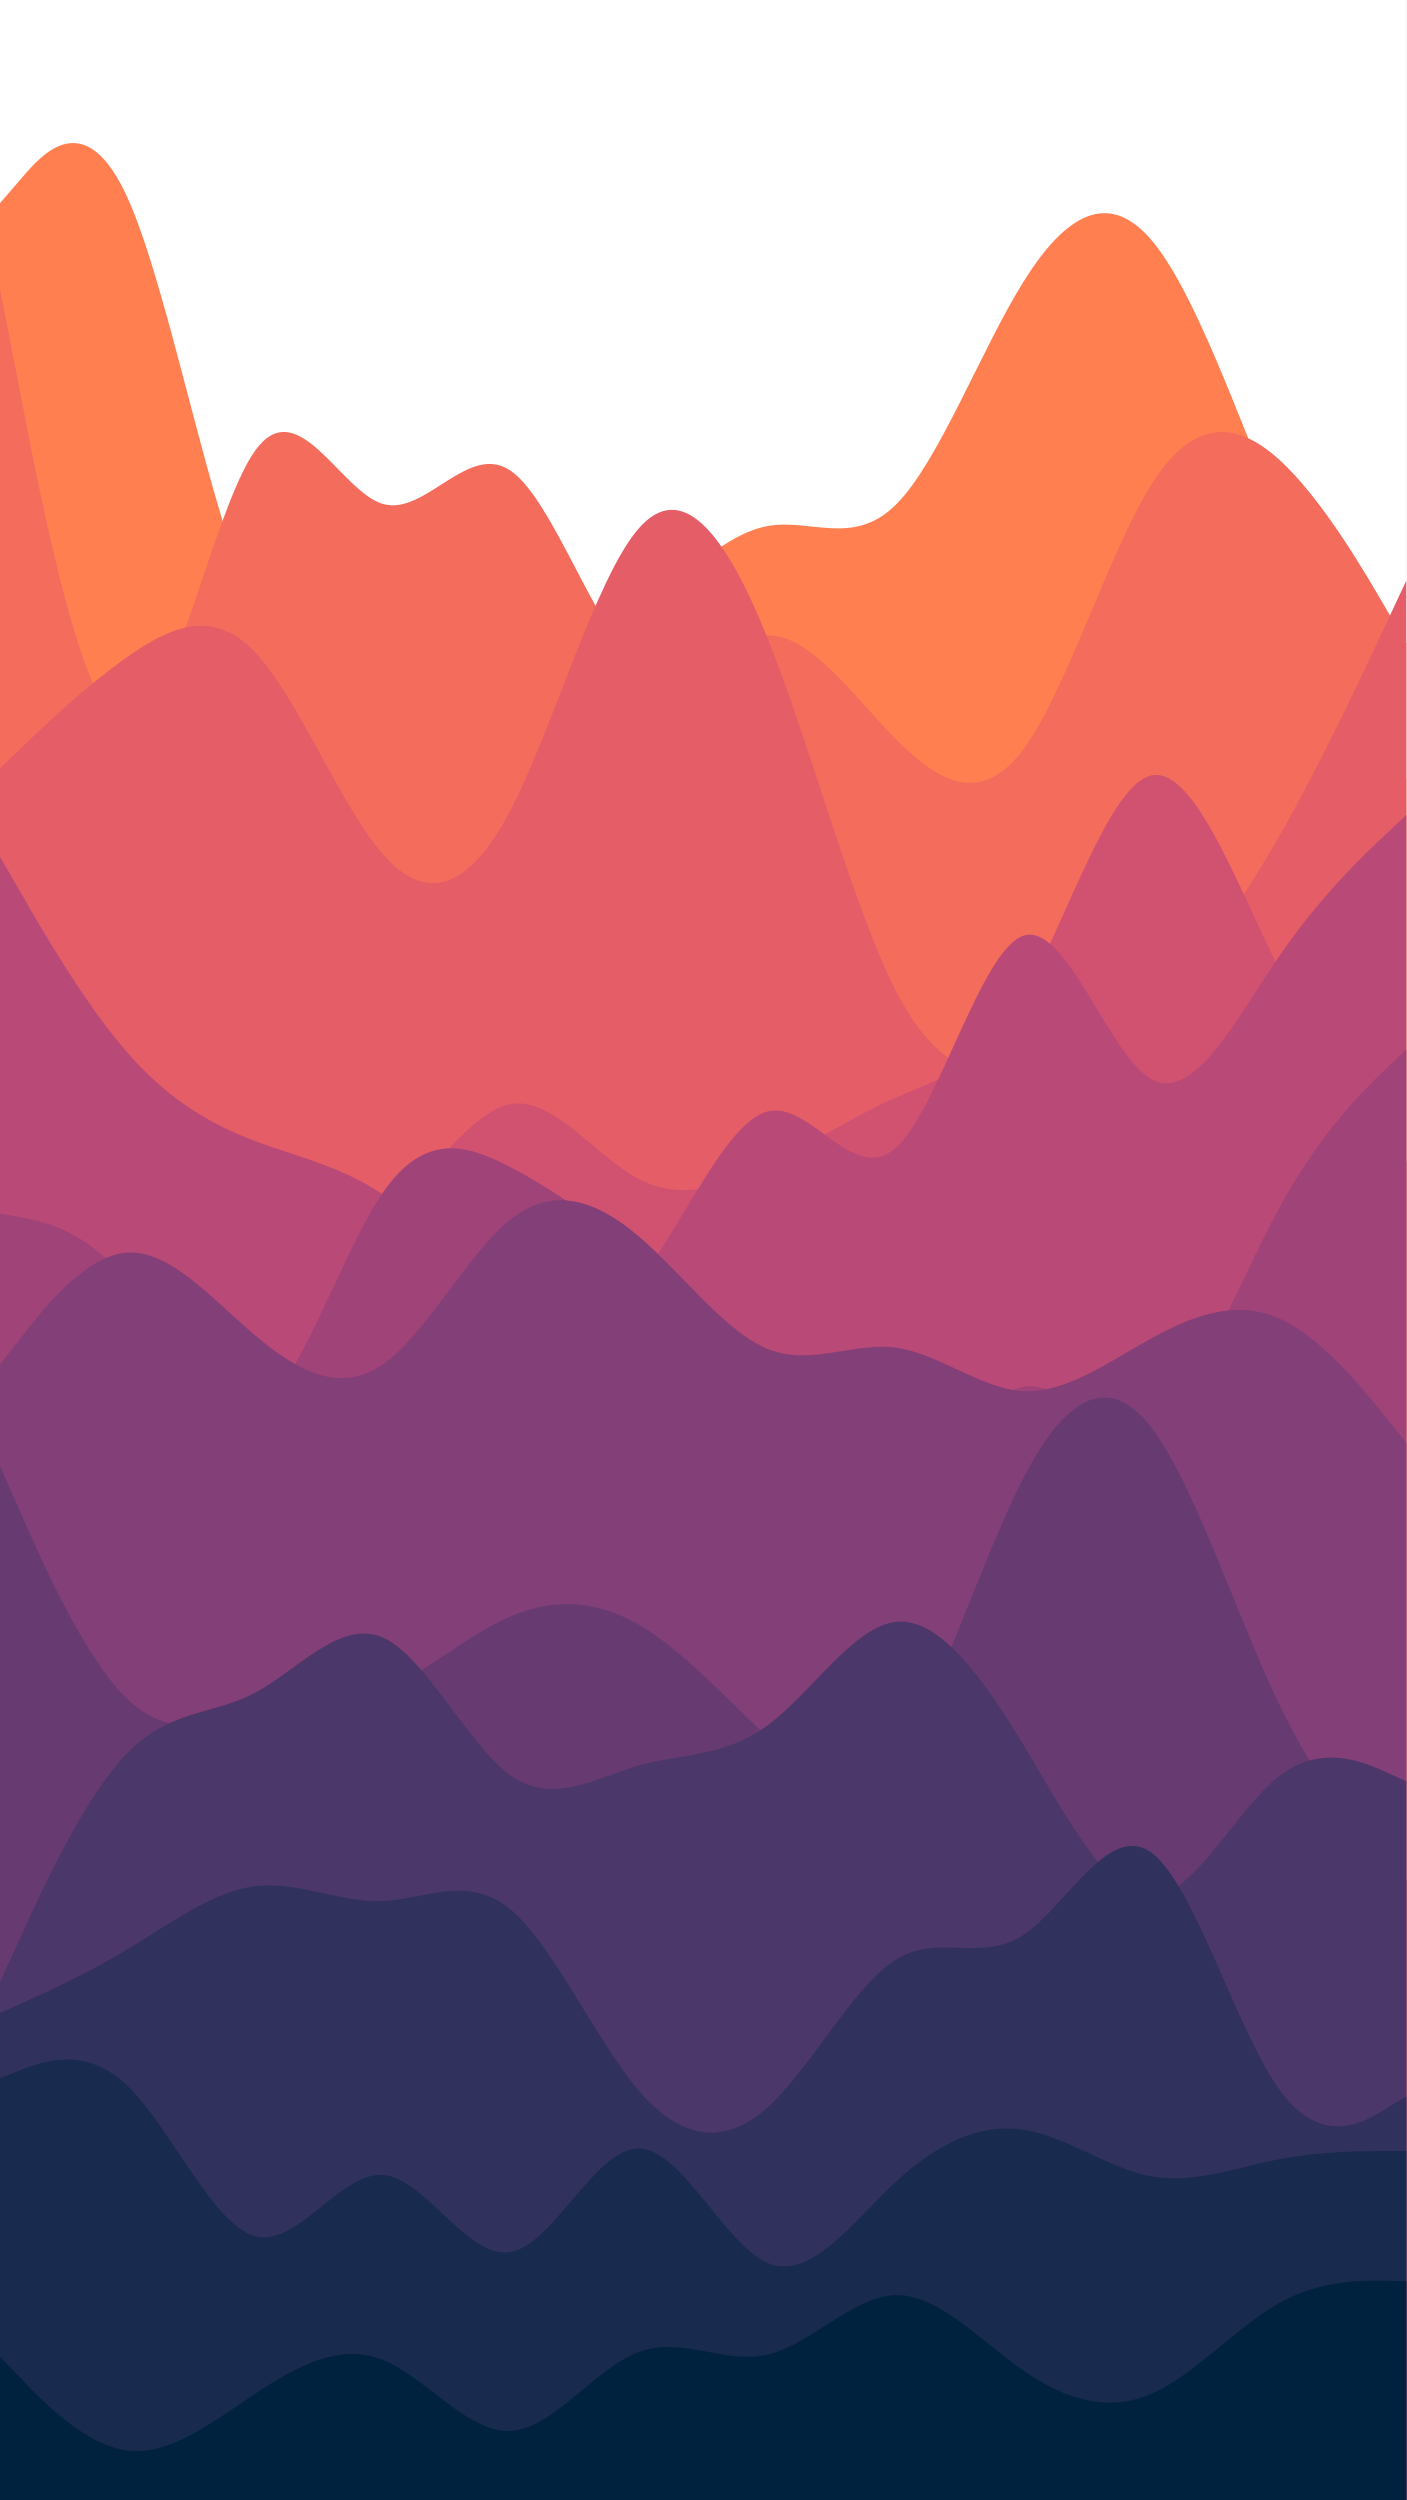
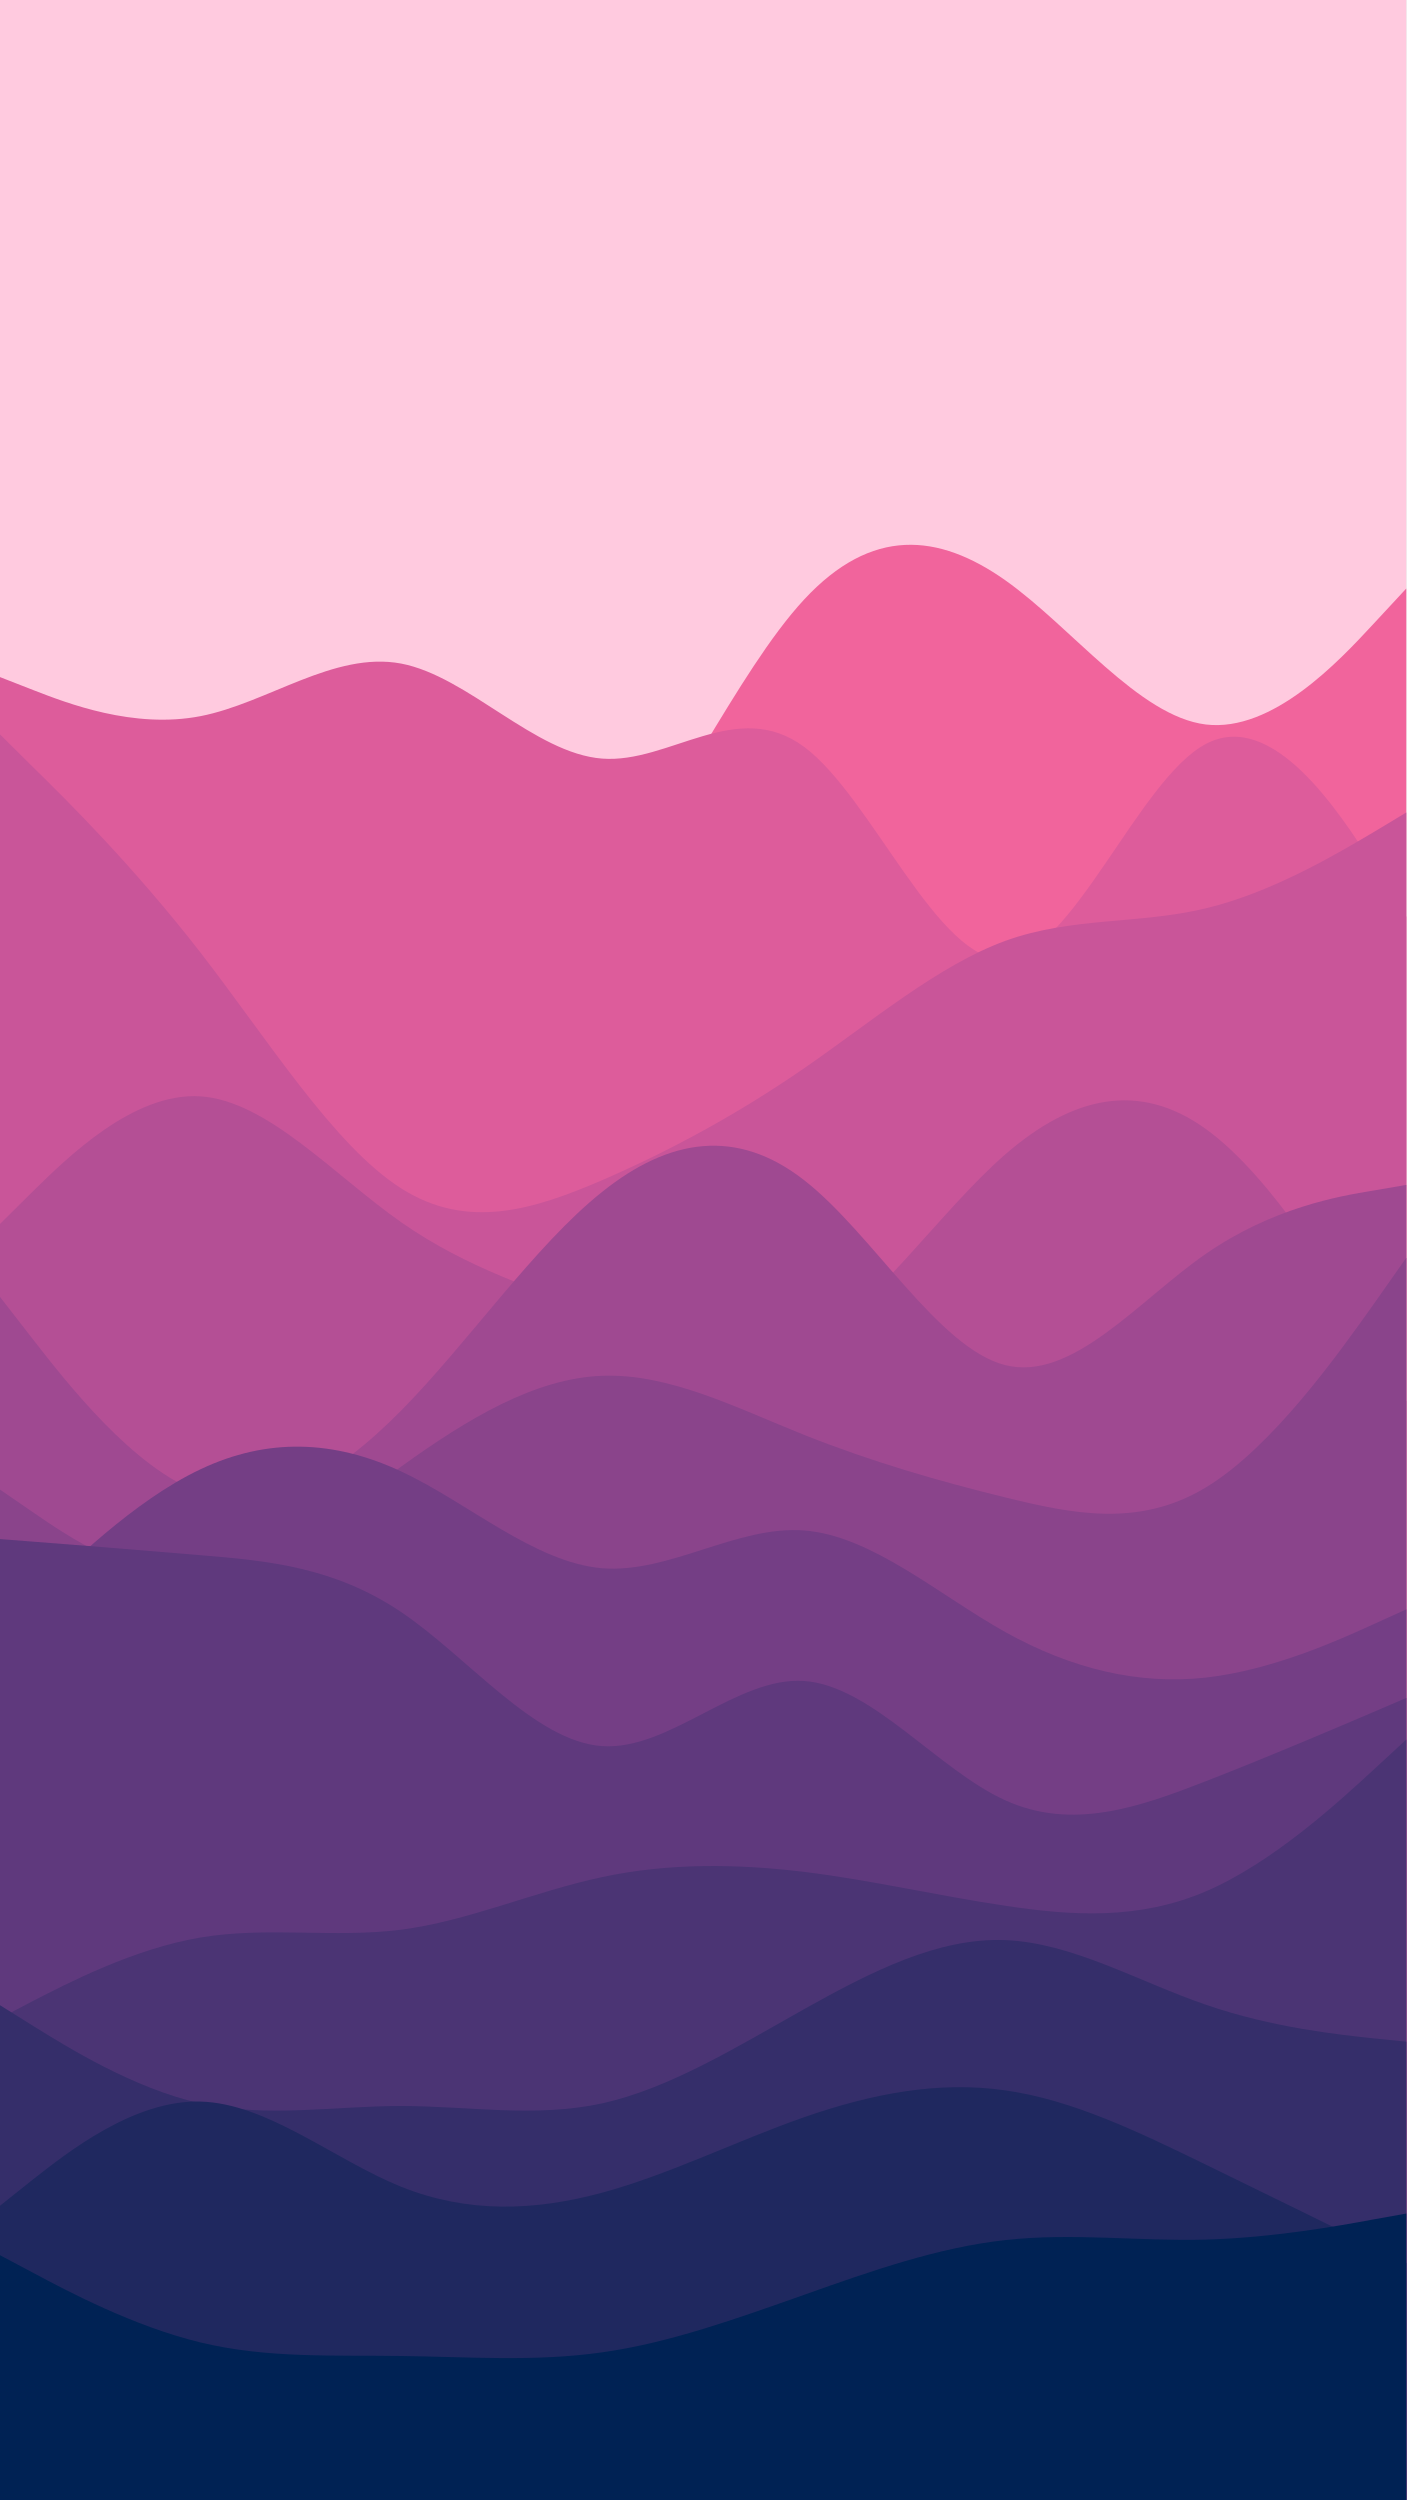
<svg xmlns="http://www.w3.org/2000/svg" id="visual" viewBox="0 0 540 960" width="540" height="960" version="1.1">
-   <rect x="0" y="0" width="540" height="960" fill="#FFFFFF" />
-   <path d="M0 78L8.2 68.5C16.3 59 32.7 40 49 76C65.3 112 81.7 203 98 233.2C114.3 263.3 130.7 232.7 147 229.8C163.3 227 179.7 252 196 258.2C212.3 264.3 228.7 251.7 245.2 236.8C261.7 222 278.3 205 294.8 202C311.3 199 327.7 210 344 193.8C360.3 177.7 376.7 134.3 393 108.2C409.3 82 425.7 73 442 92C458.3 111 474.7 158 491 197.2C507.3 236.3 523.7 267.7 531.8 283.3L540 299L540 961L531.8 961C523.7 961 507.3 961 491 961C474.7 961 458.3 961 442 961C425.7 961 409.3 961 393 961C376.7 961 360.3 961 344 961C327.7 961 311.3 961 294.8 961C278.3 961 261.7 961 245.2 961C228.7 961 212.3 961 196 961C179.7 961 163.3 961 147 961C130.7 961 114.3 961 98 961C81.7 961 65.3 961 49 961C32.7 961 16.3 961 8.2 961L0 961Z" fill="#ff7f50" />
-   <path d="M0 111L8.2 153C16.3 195 32.7 279 49 279.2C65.3 279.3 81.7 195.7 98 173C114.3 150.3 130.7 188.7 147 193.5C163.3 198.3 179.7 169.7 196 180.7C212.3 191.7 228.7 242.3 245.2 255.5C261.7 268.7 278.3 244.3 294.8 244C311.3 243.7 327.7 267.3 344 283.8C360.3 300.3 376.7 309.7 393 287.7C409.3 265.7 425.7 212.3 442 186.3C458.3 160.3 474.7 161.7 491 176.3C507.3 191 523.7 219 531.8 233L540 247L540 961L531.8 961C523.7 961 507.3 961 491 961C474.7 961 458.3 961 442 961C425.7 961 409.3 961 393 961C376.7 961 360.3 961 344 961C327.7 961 311.3 961 294.8 961C278.3 961 261.7 961 245.2 961C228.7 961 212.3 961 196 961C179.7 961 163.3 961 147 961C130.7 961 114.3 961 98 961C81.7 961 65.3 961 49 961C32.7 961 16.3 961 8.2 961L0 961Z" fill="#f46c5c" />
-   <path d="M0 295L8.2 287.2C16.3 279.3 32.7 263.7 49 252.2C65.3 240.7 81.7 233.3 98 250.5C114.3 267.7 130.7 309.3 147 328C163.3 346.7 179.7 342.3 196 311.2C212.3 280 228.7 222 245.2 203C261.7 184 278.3 204 294.8 245.2C311.3 286.3 327.7 348.7 344 380.5C360.3 412.3 376.7 413.7 393 410.8C409.3 408 425.7 401 442 386.5C458.3 372 474.7 350 491 321.5C507.3 293 523.7 258 531.8 240.5L540 223L540 961L531.8 961C523.7 961 507.3 961 491 961C474.7 961 458.3 961 442 961C425.7 961 409.3 961 393 961C376.7 961 360.3 961 344 961C327.7 961 311.3 961 294.8 961C278.3 961 261.7 961 245.2 961C228.7 961 212.3 961 196 961C179.7 961 163.3 961 147 961C130.7 961 114.3 961 98 961C81.7 961 65.3 961 49 961C32.7 961 16.3 961 8.2 961L0 961Z" fill="#e45d67" />
-   <path d="M0 368L8.2 380.8C16.3 393.7 32.7 419.3 49 431C65.3 442.7 81.7 440.3 98 447C114.3 453.7 130.7 469.3 147 462.7C163.3 456 179.7 427 196 424C212.3 421 228.7 444 245.2 452.7C261.7 461.3 278.3 455.7 294.8 447.5C311.3 439.3 327.7 428.7 344 421.5C360.3 414.3 376.7 410.7 393 382.5C409.3 354.3 425.7 301.7 442 297.8C458.3 294 474.7 339 491 371.8C507.3 404.7 523.7 425.3 531.8 435.7L540 446L540 961L531.8 961C523.7 961 507.3 961 491 961C474.7 961 458.3 961 442 961C425.7 961 409.3 961 393 961C376.7 961 360.3 961 344 961C327.7 961 311.3 961 294.8 961C278.3 961 261.7 961 245.2 961C228.7 961 212.3 961 196 961C179.7 961 163.3 961 147 961C130.7 961 114.3 961 98 961C81.7 961 65.3 961 49 961C32.7 961 16.3 961 8.2 961L0 961Z" fill="#d05170" />
-   <path d="M0 329L8.2 343.2C16.3 357.3 32.7 385.7 49 404.3C65.3 423 81.7 432 98 438.2C114.3 444.3 130.7 447.7 147 458.7C163.3 469.7 179.7 488.3 196 498.7C212.3 509 228.7 511 245.2 491.5C261.7 472 278.3 431 294.8 426.8C311.3 422.7 327.7 455.3 344 440.8C360.3 426.3 376.7 364.7 393 359.3C409.3 354 425.7 405 442 414.3C458.3 423.7 474.7 391.3 491 367.5C507.3 343.7 523.7 328.3 531.8 320.7L540 313L540 961L531.8 961C523.7 961 507.3 961 491 961C474.7 961 458.3 961 442 961C425.7 961 409.3 961 393 961C376.7 961 360.3 961 344 961C327.7 961 311.3 961 294.8 961C278.3 961 261.7 961 245.2 961C228.7 961 212.3 961 196 961C179.7 961 163.3 961 147 961C130.7 961 114.3 961 98 961C81.7 961 65.3 961 49 961C32.7 961 16.3 961 8.2 961L0 961Z" fill="#b94976" />
-   <path d="M0 466L8.2 467.5C16.3 469 32.7 472 49 492.2C65.3 512.3 81.7 549.7 98 542C114.3 534.3 130.7 481.7 147 458C163.3 434.3 179.7 439.7 196 448.2C212.3 456.7 228.7 468.3 245.2 481.8C261.7 495.3 278.3 510.7 294.8 530.7C311.3 550.7 327.7 575.3 344 571.5C360.3 567.7 376.7 535.3 393 532.5C409.3 529.7 425.7 556.3 442 547.5C458.3 538.7 474.7 494.3 491 464.3C507.3 434.3 523.7 418.7 531.8 410.8L540 403L540 961L531.8 961C523.7 961 507.3 961 491 961C474.7 961 458.3 961 442 961C425.7 961 409.3 961 393 961C376.7 961 360.3 961 344 961C327.7 961 311.3 961 294.8 961C278.3 961 261.7 961 245.2 961C228.7 961 212.3 961 196 961C179.7 961 163.3 961 147 961C130.7 961 114.3 961 98 961C81.7 961 65.3 961 49 961C32.7 961 16.3 961 8.2 961L0 961Z" fill="#9f4378" />
-   <path d="M0 524L8.2 513.5C16.3 503 32.7 482 49 481C65.3 480 81.7 499 98 512.8C114.3 526.7 130.7 535.3 147 524C163.3 512.7 179.7 481.3 196 468.3C212.3 455.3 228.7 460.7 245.2 474.7C261.7 488.7 278.3 511.3 294.8 518C311.3 524.7 327.7 515.3 344 517.5C360.3 519.7 376.7 533.3 393 534.2C409.3 535 425.7 523 442 514C458.3 505 474.7 499 491 506.2C507.3 513.3 523.7 533.7 531.8 543.8L540 554L540 961L531.8 961C523.7 961 507.3 961 491 961C474.7 961 458.3 961 442 961C425.7 961 409.3 961 393 961C376.7 961 360.3 961 344 961C327.7 961 311.3 961 294.8 961C278.3 961 261.7 961 245.2 961C228.7 961 212.3 961 196 961C179.7 961 163.3 961 147 961C130.7 961 114.3 961 98 961C81.7 961 65.3 961 49 961C32.7 961 16.3 961 8.2 961L0 961Z" fill="#833f77" />
-   <path d="M0 563L8.2 581.5C16.3 600 32.7 637 49 652.5C65.3 668 81.7 662 98 659.2C114.3 656.3 130.7 656.7 147 649.5C163.3 642.3 179.7 627.7 196 620.7C212.3 613.7 228.7 614.3 245.2 623.8C261.7 633.3 278.3 651.7 294.8 667C311.3 682.3 327.7 694.7 344 673.8C360.3 653 376.7 599 393 567.5C409.3 536 425.7 527 442 548C458.3 569 474.7 620 491 654C507.3 688 523.7 705 531.8 713.5L540 722L540 961L531.8 961C523.7 961 507.3 961 491 961C474.7 961 458.3 961 442 961C425.7 961 409.3 961 393 961C376.7 961 360.3 961 344 961C327.7 961 311.3 961 294.8 961C278.3 961 261.7 961 245.2 961C228.7 961 212.3 961 196 961C179.7 961 163.3 961 147 961C130.7 961 114.3 961 98 961C81.7 961 65.3 961 49 961C32.7 961 16.3 961 8.2 961L0 961Z" fill="#673b72" />
-   <path d="M0 761L8.2 743.2C16.3 725.3 32.7 689.7 49 673C65.3 656.3 81.7 658.7 98 650C114.3 641.3 130.7 621.7 147 628.8C163.3 636 179.7 670 196 681.7C212.3 693.3 228.7 682.7 245.2 678C261.7 673.3 278.3 674.7 294.8 662.5C311.3 650.3 327.7 624.7 344 622.8C360.3 621 376.7 643 393 670C409.3 697 425.7 729 442 728.5C458.3 728 474.7 695 491 682.2C507.3 669.3 523.7 676.7 531.8 680.3L540 684L540 961L531.8 961C523.7 961 507.3 961 491 961C474.7 961 458.3 961 442 961C425.7 961 409.3 961 393 961C376.7 961 360.3 961 344 961C327.7 961 311.3 961 294.8 961C278.3 961 261.7 961 245.2 961C228.7 961 212.3 961 196 961C179.7 961 163.3 961 147 961C130.7 961 114.3 961 98 961C81.7 961 65.3 961 49 961C32.7 961 16.3 961 8.2 961L0 961Z" fill="#4b3769" />
-   <path d="M0 773L8.2 769.3C16.3 765.7 32.7 758.3 49 748.5C65.3 738.7 81.7 726.3 98 724.3C114.3 722.3 130.7 730.7 147 730C163.3 729.3 179.7 719.7 196 733.2C212.3 746.7 228.7 783.3 245.2 802.7C261.7 822 278.3 824 294.8 809.2C311.3 794.3 327.7 762.7 344 752.5C360.3 742.3 376.7 753.7 393 743C409.3 732.3 425.7 699.7 442 711.3C458.3 723 474.7 779 491 802C507.3 825 523.7 815 531.8 810L540 805L540 961L531.8 961C523.7 961 507.3 961 491 961C474.7 961 458.3 961 442 961C425.7 961 409.3 961 393 961C376.7 961 360.3 961 344 961C327.7 961 311.3 961 294.8 961C278.3 961 261.7 961 245.2 961C228.7 961 212.3 961 196 961C179.7 961 163.3 961 147 961C130.7 961 114.3 961 98 961C81.7 961 65.3 961 49 961C32.7 961 16.3 961 8.2 961L0 961Z" fill="#31315d" />
-   <path d="M0 798L8.2 794.8C16.3 791.7 32.7 785.3 49 801C65.3 816.7 81.7 854.3 98 858.7C114.3 863 130.7 834 147 835.2C163.3 836.3 179.7 867.7 196 864.8C212.3 862 228.7 825 245.2 825C261.7 825 278.3 862 294.8 869C311.3 876 327.7 853 344 837.8C360.3 822.7 376.7 815.3 393 817.8C409.3 820.3 425.7 832.7 442 835.7C458.3 838.7 474.7 832.3 491 829.2C507.3 826 523.7 826 531.8 826L540 826L540 961L531.8 961C523.7 961 507.3 961 491 961C474.7 961 458.3 961 442 961C425.7 961 409.3 961 393 961C376.7 961 360.3 961 344 961C327.7 961 311.3 961 294.8 961C278.3 961 261.7 961 245.2 961C228.7 961 212.3 961 196 961C179.7 961 163.3 961 147 961C130.7 961 114.3 961 98 961C81.7 961 65.3 961 49 961C32.7 961 16.3 961 8.2 961L0 961Z" fill="#182a4e" />
-   <path d="M0 905L8.2 913.5C16.3 922 32.7 939 49 941C65.3 943 81.7 930 98 919.2C114.3 908.3 130.7 899.7 147 906.2C163.3 912.7 179.7 934.3 196 933.5C212.3 932.7 228.7 909.3 245.2 903.2C261.7 897 278.3 908 294.8 904.2C311.3 900.3 327.7 881.7 344 881.3C360.3 881 376.7 899 393 910.3C409.3 921.7 425.7 926.3 442 919.3C458.3 912.3 474.7 893.7 491 884.5C507.3 875.3 523.7 875.7 531.8 875.8L540 876L540 961L531.8 961C523.7 961 507.3 961 491 961C474.7 961 458.3 961 442 961C425.7 961 409.3 961 393 961C376.7 961 360.3 961 344 961C327.7 961 311.3 961 294.8 961C278.3 961 261.7 961 245.2 961C228.7 961 212.3 961 196 961C179.7 961 163.3 961 147 961C130.7 961 114.3 961 98 961C81.7 961 65.3 961 49 961C32.7 961 16.3 961 8.2 961L0 961Z" fill="#00223e" />
+   <rect x="0" y="0" width="540" height="960" fill="#ffcadf" />
+   <path d="M0 318L12.8 323C25.7 328 51.3 338 77 346C102.7 354 128.3 360 154 364.3C179.7 368.7 205.3 371.3 231.2 343.7C257 316 283 258 308.8 230.2C334.7 202.3 360.3 204.7 386 222.8C411.7 241 437.3 275 463 278.2C488.7 281.3 514.3 253.7 527.2 239.8L540 226L540 961L527.2 961C514.3 961 488.7 961 463 961C437.3 961 411.7 961 386 961C360.3 961 334.7 961 308.8 961C283 961 257 961 231.2 961C205.3 961 179.7 961 154 961C128.3 961 102.7 961 77 961C51.3 961 25.7 961 12.8 961L0 961Z" fill="#f1649c" />
+   <path d="M0 260L12.8 265C25.7 270 51.3 280 77 275C102.7 270 128.3 250 154 254.8C179.7 259.7 205.3 289.3 231.2 291.3C257 293.3 283 267.7 308.8 286.8C334.7 306 360.3 370 386 368.3C411.7 366.7 437.3 299.3 463 285.7C488.7 272 514.3 312 527.2 332L540 352L540 961L527.2 961C514.3 961 488.7 961 463 961C437.3 961 411.7 961 386 961C360.3 961 334.7 961 308.8 961C283 961 257 961 231.2 961C205.3 961 179.7 961 154 961C128.3 961 102.7 961 77 961C51.3 961 25.7 961 12.8 961L0 961Z" fill="#dd5c9b" />
+   <path d="M0 282L12.8 294.7C25.7 307.3 51.3 332.7 77 365.8C102.7 399 128.3 440 154 456.3C179.7 472.7 205.3 464.3 231.2 453.2C257 442 283 428 308.8 410.2C334.7 392.3 360.3 370.7 386 361.3C411.7 352 437.3 355 463 348.8C488.7 342.7 514.3 327.3 527.2 319.7L540 312L540 961L527.2 961C514.3 961 488.7 961 463 961C437.3 961 411.7 961 386 961C360.3 961 334.7 961 308.8 961C283 961 257 961 231.2 961C205.3 961 179.7 961 154 961C128.3 961 102.7 961 77 961C51.3 961 25.7 961 12.8 961L0 961Z" fill="#c95599" />
+   <path d="M0 470L12.8 457.3C25.7 444.7 51.3 419.3 77 421C102.7 422.7 128.3 451.3 154 469.3C179.7 487.3 205.3 494.7 231.2 505.2C257 515.7 283 529.3 308.8 516.8C334.7 504.3 360.3 465.7 386 443.3C411.7 421 437.3 415 463 433.5C488.7 452 514.3 495 527.2 516.5L540 538L540 961L527.2 961C514.3 961 488.7 961 463 961C437.3 961 411.7 961 386 961C360.3 961 334.7 961 308.8 961C283 961 257 961 231.2 961C205.3 961 179.7 961 154 961C128.3 961 102.7 961 77 961C51.3 961 25.7 961 12.8 961L0 961Z" fill="#b44f95" />
+   <path d="M0 498L12.8 514.5C25.7 531 51.3 564 77 573.2C102.7 582.3 128.3 567.7 154 541.7C179.7 515.7 205.3 478.3 231.2 457.7C257 437 283 433 308.8 453.2C334.7 473.3 360.3 517.7 386 524.2C411.7 530.7 437.3 499.3 463 481.5C488.7 463.7 514.3 459.3 527.2 457.2L540 455L540 961L527.2 961C514.3 961 488.7 961 463 961C437.3 961 411.7 961 386 961C360.3 961 334.7 961 308.8 961C283 961 257 961 231.2 961C205.3 961 179.7 961 154 961C128.3 961 102.7 961 77 961C51.3 961 25.7 961 12.8 961L0 961Z" fill="#9f4991" />
+   <path d="M0 572L12.8 580.8C25.7 589.7 51.3 607.3 77 605.3C102.7 603.3 128.3 581.7 154 563.2C179.7 544.7 205.3 529.3 231.2 528.3C257 527.3 283 540.7 308.8 551C334.7 561.3 360.3 568.7 386 575C411.7 581.3 437.3 586.7 463 571.2C488.7 555.7 514.3 519.3 527.2 501.2L540 483L540 961L527.2 961C514.3 961 488.7 961 463 961C437.3 961 411.7 961 386 961C360.3 961 334.7 961 308.8 961C283 961 257 961 231.2 961C205.3 961 179.7 961 154 961C128.3 961 102.7 961 77 961C51.3 961 25.7 961 12.8 961L0 961Z" fill="#8a448b" />
+   <path d="M0 627L12.8 614.3C25.7 601.7 51.3 576.3 77 564.2C102.7 552 128.3 553 154 565C179.7 577 205.3 600 231.2 602.2C257 604.3 283 585.7 308.8 587.7C334.7 589.7 360.3 612.3 386 626.7C411.7 641 437.3 647 463 644.2C488.7 641.3 514.3 629.7 527.2 623.8L540 618L540 961L527.2 961C514.3 961 488.7 961 463 961C437.3 961 411.7 961 386 961C360.3 961 334.7 961 308.8 961C283 961 257 961 231.2 961C205.3 961 179.7 961 154 961C128.3 961 102.7 961 77 961C51.3 961 25.7 961 12.8 961L0 961Z" fill="#743e85" />
+   <path d="M0 591L12.8 592C25.7 593 51.3 595 77 597.2C102.7 599.3 128.3 601.7 154 619C179.7 636.3 205.3 668.7 231.2 670.5C257 672.3 283 643.7 308.8 645.5C334.7 647.3 360.3 679.7 386 691.3C411.7 703 437.3 694 463 684C488.7 674 514.3 663 527.2 657.5L540 652L540 961L527.2 961C514.3 961 488.7 961 463 961C437.3 961 411.7 961 386 961C360.3 961 334.7 961 308.8 961C283 961 257 961 231.2 961C205.3 961 179.7 961 154 961C128.3 961 102.7 961 77 961C51.3 961 25.7 961 12.8 961L0 961Z" fill="#5f397d" />
+   <path d="M0 775L12.8 768.3C25.7 761.7 51.3 748.3 77 744C102.7 739.7 128.3 744.3 154 741C179.7 737.7 205.3 726.3 231.2 720.8C257 715.3 283 715.7 308.8 718.8C334.7 722 360.3 728 386 731.8C411.7 735.7 437.3 737.3 463 726.3C488.7 715.3 514.3 691.7 527.2 679.8L540 668L540 961L527.2 961C514.3 961 488.7 961 463 961C437.3 961 411.7 961 386 961C360.3 961 334.7 961 308.8 961C283 961 257 961 231.2 961C205.3 961 179.7 961 154 961C128.3 961 102.7 961 77 961C51.3 961 25.7 961 12.8 961L0 961Z" fill="#4b3474" />
+   <path d="M0 770L12.8 778C25.7 786 51.3 802 77 807.7C102.7 813.3 128.3 808.7 154 808.7C179.7 808.7 205.3 813.3 231.2 807.7C257 802 283 786 308.8 771.5C334.7 757 360.3 744 386 745C411.7 746 437.3 761 463 769.8C488.7 778.7 514.3 781.3 527.2 782.7L540 784L540 961L527.2 961C514.3 961 488.7 961 463 961C437.3 961 411.7 961 386 961C360.3 961 334.7 961 308.8 961C283 961 257 961 231.2 961C205.3 961 179.7 961 154 961C128.3 961 102.7 961 77 961C51.3 961 25.7 961 12.8 961L0 961Z" fill="#352e6a" />
+   <path d="M0 847L12.8 836.8C25.7 826.7 51.3 806.3 77 807C102.7 807.7 128.3 829.3 154 839.7C179.7 850 205.3 849 231.2 842C257 835 283 822 308.8 813C334.7 804 360.3 799 386 802.7C411.7 806.3 437.3 818.7 463 831.2C488.7 843.7 514.3 856.3 527.2 862.7L540 869L540 961L527.2 961C514.3 961 488.7 961 463 961C437.3 961 411.7 961 386 961C360.3 961 334.7 961 308.8 961C283 961 257 961 231.2 961C205.3 961 179.7 961 154 961C128.3 961 102.7 961 77 961C51.3 961 25.7 961 12.8 961L0 961Z" fill="#1f285f" />
+   <path d="M0 866L12.8 872.8C25.7 879.7 51.3 893.3 77 899.5C102.7 905.7 128.3 904.3 154 904.7C179.7 905 205.3 907 231.2 903.3C257 899.7 283 890.3 308.8 881.2C334.7 872 360.3 863 386 860.2C411.7 857.3 437.3 860.7 463 860C488.7 859.3 514.3 854.7 527.2 852.3L540 850L540 961L527.2 961C514.3 961 488.7 961 463 961C437.3 961 411.7 961 386 961C360.3 961 334.7 961 308.8 961C283 961 257 961 231.2 961C205.3 961 179.7 961 154 961C128.3 961 102.7 961 77 961C51.3 961 25.7 961 12.8 961L0 961Z" fill="#002254" />
</svg>
